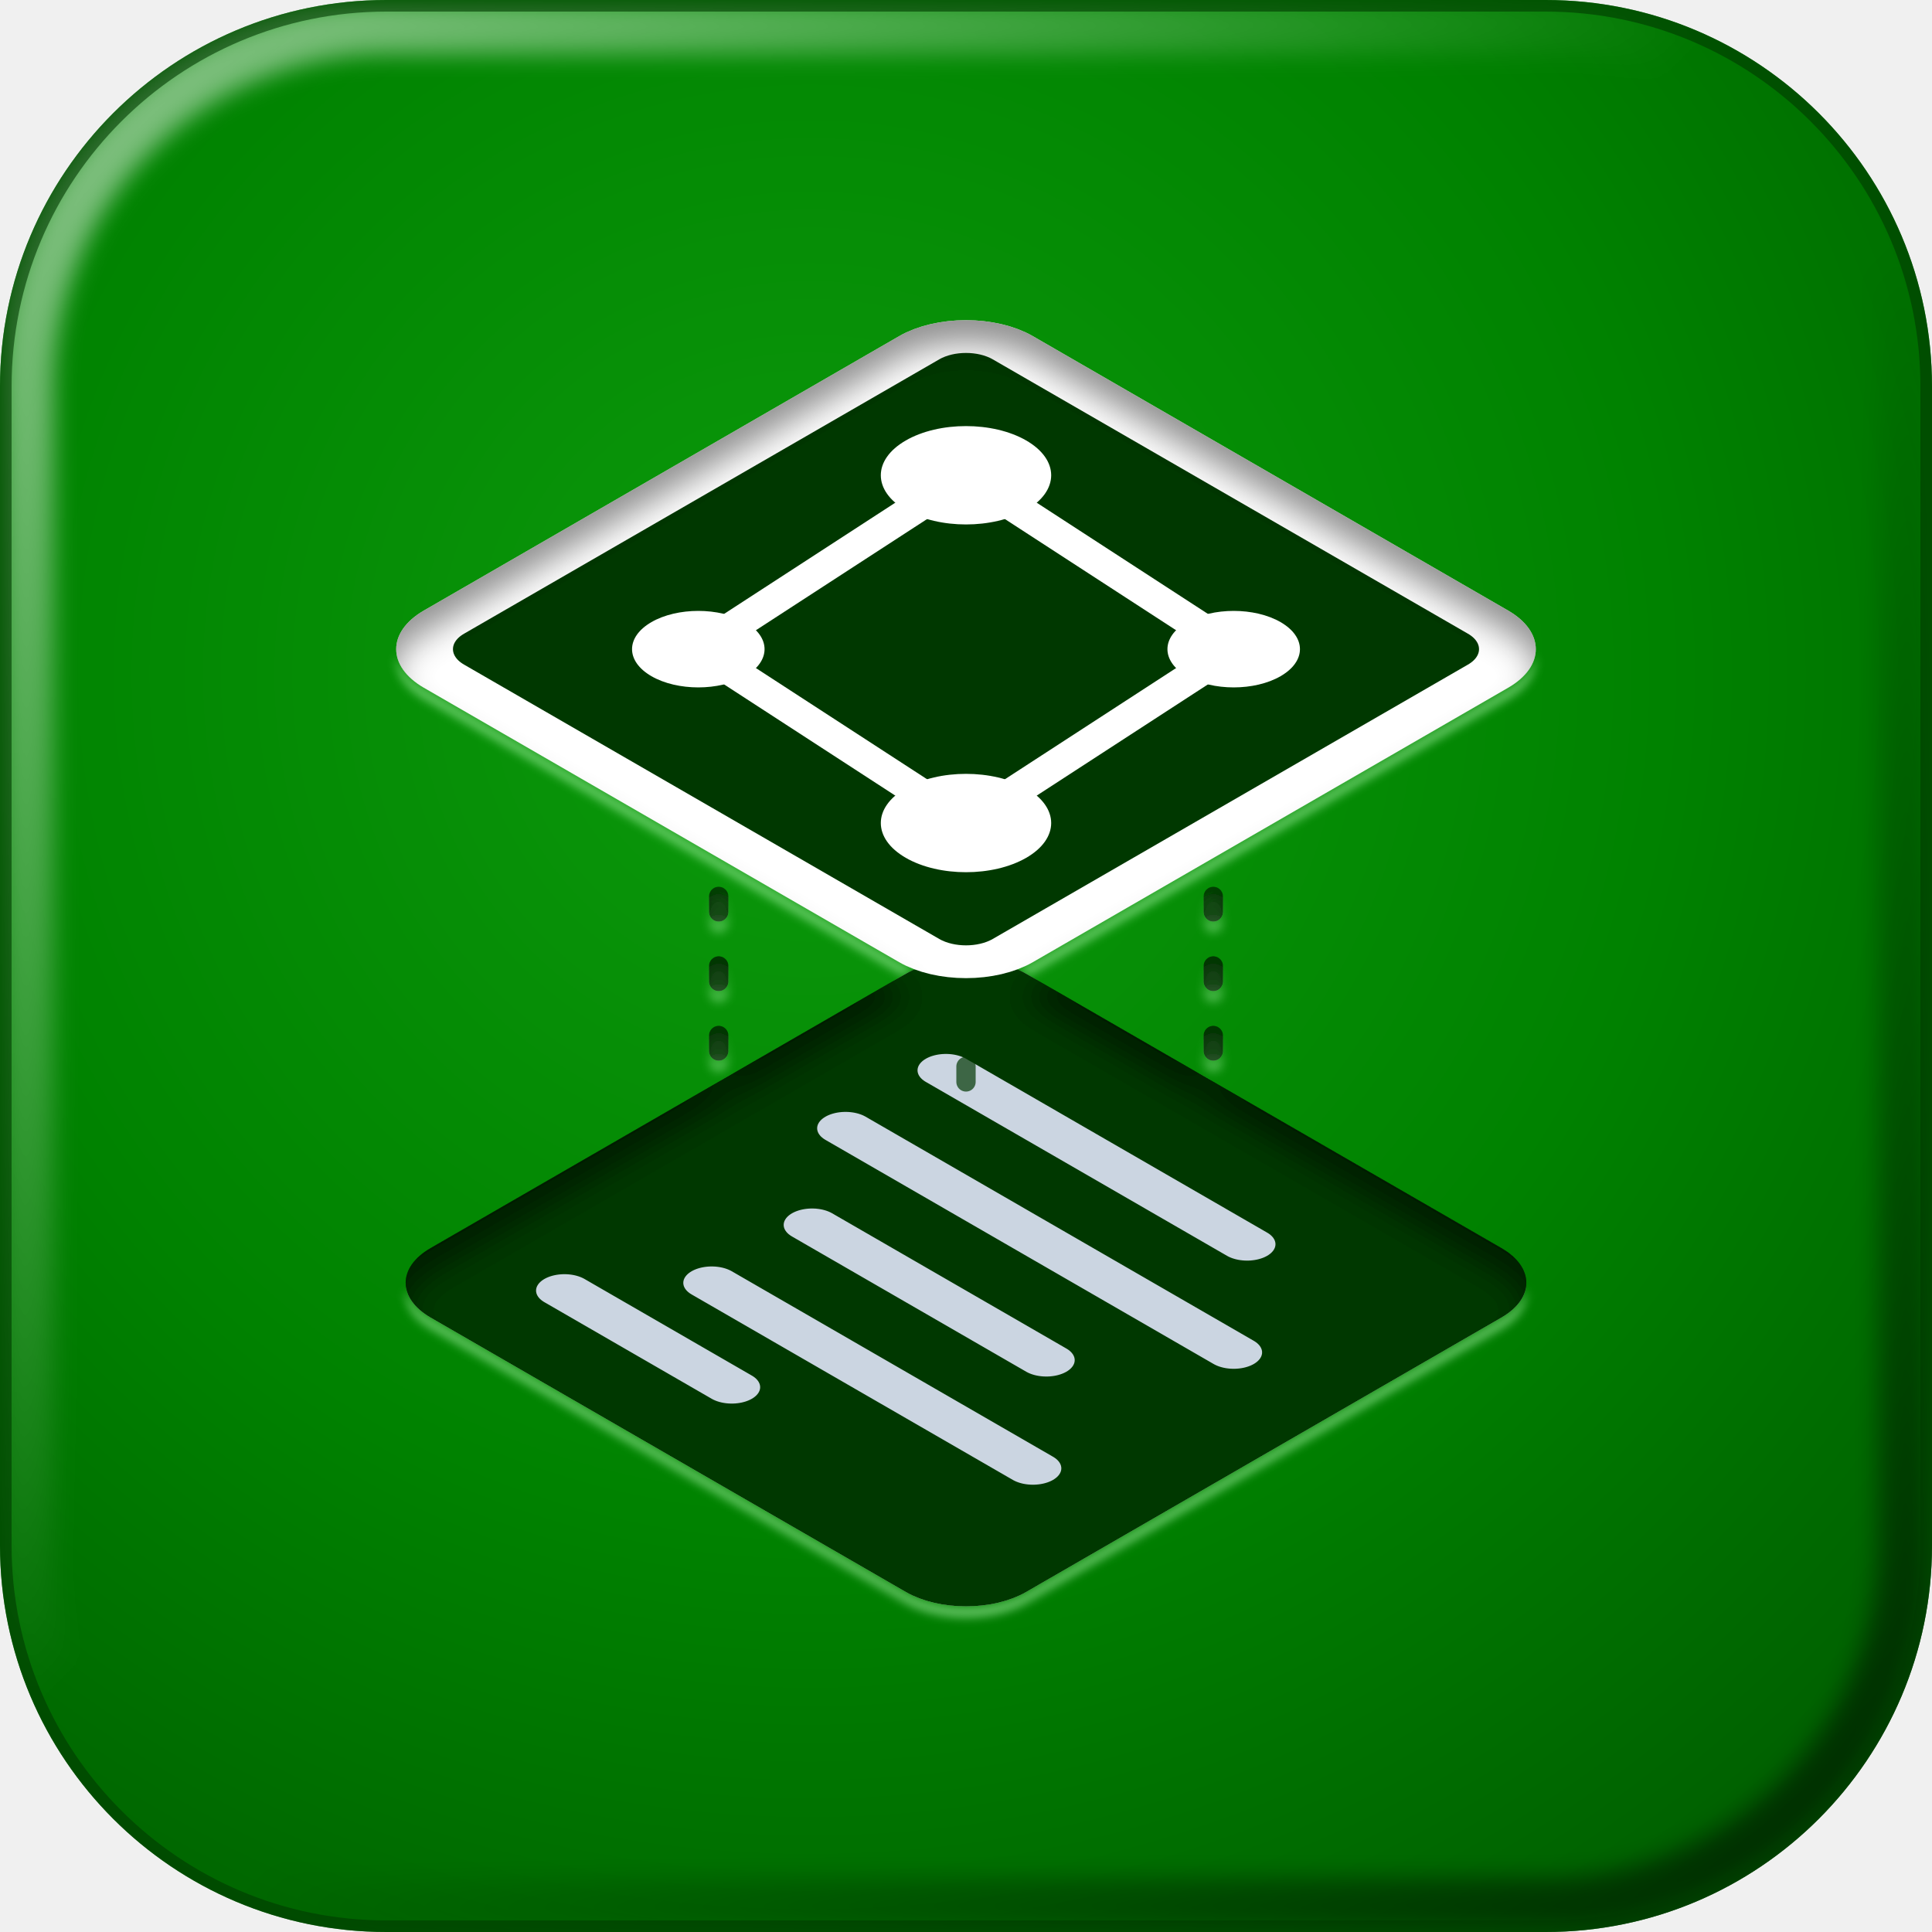
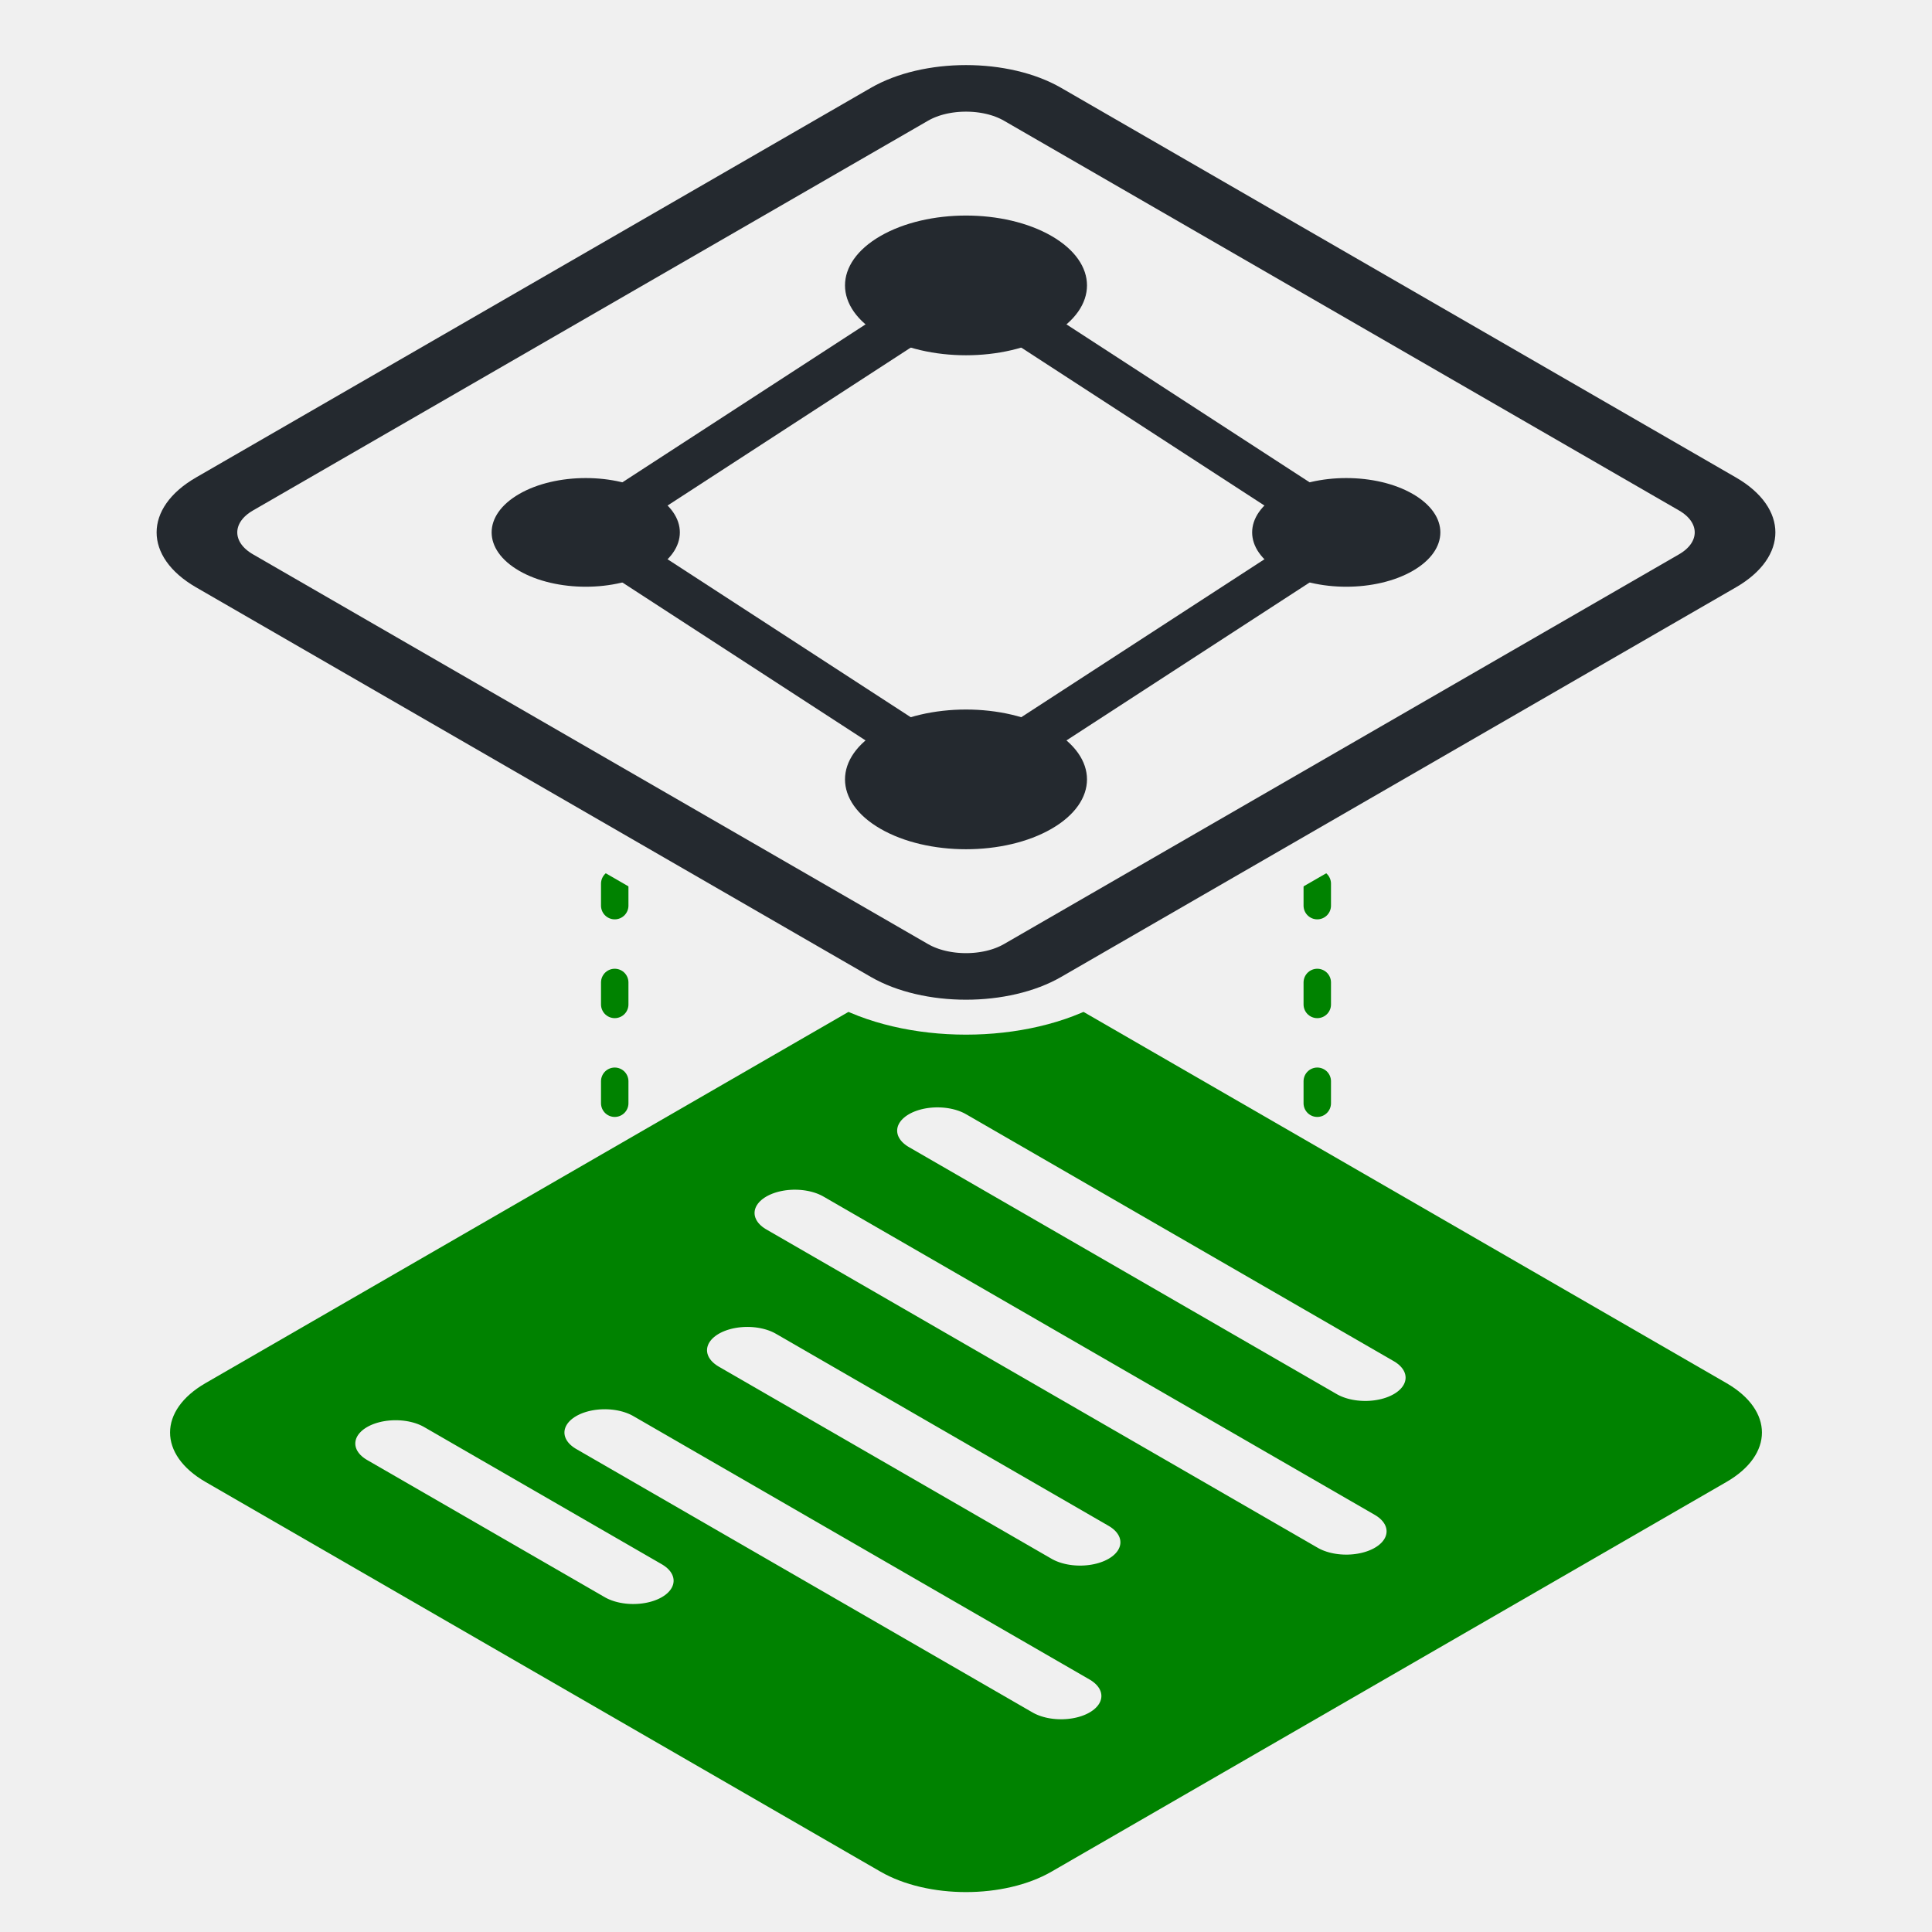
- <svg xmlns="http://www.w3.org/2000/svg" viewBox="0 0 500 500" width="500" height="500" fill="none" stroke-linecap="round" stroke-linejoin="round" role="img" aria-label="EtAlii ADP">
+ <svg xmlns="http://www.w3.org/2000/svg" viewBox="74 71 352 352" width="32" height="32" fill="none" stroke-linecap="round" stroke-linejoin="round" role="img" aria-label="EtAlii ADP">
+   <style>
+     .top-stroke { stroke: #24292f; }
+     .top-fill { fill: #24292f; }
+     @media (prefers-color-scheme: dark) {
+       .top-stroke { stroke: #ffffff; }
+       .top-fill { fill: #ffffff; }
+     }
+   </style>
  <defs>
-     <radialGradient id="bg" cx="42%" cy="35%" r="80%">
-       <stop offset="0" stop-color="#0c9a0c" />
-       <stop offset="0.55" stop-color="#008200" />
-       <stop offset="1" stop-color="#005c00" />
-     </radialGradient>
-     <linearGradient id="bevel" x1="0" y1="0" x2="1" y2="1">
-       <stop offset="0" stop-color="#ffffff" stop-opacity="0.55" />
-       <stop offset="0.45" stop-color="#ffffff" stop-opacity="0" />
-       <stop offset="0.55" stop-color="#000000" stop-opacity="0" />
-       <stop offset="1" stop-color="#000000" stop-opacity="0.55" />
-     </linearGradient>
-     <clipPath id="tile">
-       <rect width="500" height="500" rx="100" />
-     </clipPath>
-     <filter id="soft" x="-5%" y="-5%" width="110%" height="110%">
-       <feGaussianBlur stdDeviation="3" />
-     </filter>
-     <filter id="punch" x="-10%" y="-10%" width="120%" height="120%">
-       <feOffset in="SourceAlpha" dy="7" result="down" />
-       <feGaussianBlur in="down" stdDeviation="4" result="downBlur" />
-       <feComposite in="SourceAlpha" in2="downBlur" operator="out" result="innerEdge" />
-       <feFlood flood-color="#000000" flood-opacity="0.7" />
-       <feComposite in2="innerEdge" operator="in" result="innerShadow" />
-       <feOffset in="SourceAlpha" dy="3" result="up" />
-       <feComposite in="up" in2="SourceAlpha" operator="out" result="rimEdge" />
-       <feGaussianBlur in="rimEdge" stdDeviation="1.2" result="rimBlur" />
-       <feFlood flood-color="#b6ffb6" flood-opacity="0.5" />
-       <feComposite in2="rimBlur" operator="in" result="rim" />
-       <feMerge>
-         <feMergeNode in="rim" />
-         <feMergeNode in="SourceGraphic" />
-         <feMergeNode in="innerShadow" />
-       </feMerge>
-     </filter>
+     <mask id="under" maskUnits="userSpaceOnUse" x="0" y="0" width="500" height="500">
+       <rect width="500" height="500" fill="#fff" />
+       <rect transform="matrix(0.866 0.5 -0.866 0.5 250 168)" x="-85" y="-85" width="170" height="170" rx="14" fill="#000" stroke="#000" stroke-width="30" />
+     </mask>
+     <mask id="text" maskUnits="userSpaceOnUse" x="0" y="0" width="500" height="500">
+       <rect width="500" height="500" fill="#fff" />
+       <g transform="matrix(0.866 0.5 -0.866 0.5 250 332)" stroke="#000" stroke-width="12">
+         <path d="M-58 -52h90M-58 -22h116M-38 8h70M-38 38h96M-58 62h50" />
+       </g>
+     </mask>
  </defs>
-   <g clip-path="url(#tile)">
-     <rect width="500" height="500" fill="url(#bg)" />
-     <g filter="url(#punch)">
-       <g transform="matrix(0.866 0.5 -0.866 0.5 250 332)">
-         <rect x="-85" y="-85" width="170" height="170" rx="14" fill="#013801" stroke="#013801" stroke-width="8" />
-         <g stroke="#cbd5e1" stroke-width="12">
-           <path d="M-58 -52h90M-58 -22h116M-38 8h70M-38 38h96M-58 62h50" />
-         </g>
-       </g>
-       <g stroke="#013801" stroke-width="5" stroke-dasharray="4 14" opacity="0.7">
-         <path d="M250 222v70M186 196v96M314 196v96" />
-       </g>
-       <g transform="matrix(0.866 0.5 -0.866 0.5 250 168)">
-         <rect x="-85" y="-85" width="170" height="170" rx="14" fill="#013801" stroke="#ffffff" stroke-width="12" />
-         <g stroke="#ffffff" stroke-width="9">
-           <path d="M-45 -45 40 -40M-45 -45 -40 40M40 -40 45 45M-40 40 45 45" />
-         </g>
-         <g fill="#ffffff">
-           <circle cx="-45" cy="-45" r="18" />
-           <circle cx="40" cy="-40" r="14" />
-           <circle cx="-40" cy="40" r="14" />
-           <circle cx="45" cy="45" r="18" />
-         </g>
-       </g>
+   <g mask="url(#under)">
+     <g mask="url(#text)">
+       <rect transform="matrix(0.866 0.5 -0.866 0.5 250 332)" x="-85" y="-85" width="170" height="170" rx="14" fill="#008200" stroke="#008200" stroke-width="8" />
    </g>
-     <rect x="7" y="7" width="486" height="486" rx="93" stroke="url(#bevel)" stroke-width="14" filter="url(#soft)" />
-     <rect x="1.5" y="1.5" width="497" height="497" rx="98.5" stroke="#003a00" stroke-opacity="0.6" stroke-width="3" />
+     <path d="M186 196v96M314 196v96" stroke="#008200" stroke-width="5" stroke-dasharray="4 14" />
+   </g>
+   <g transform="matrix(0.866 0.5 -0.866 0.5 250 168)">
+     <rect x="-85" y="-85" width="170" height="170" rx="14" class="top-stroke" stroke-width="12" />
+     <path d="M-45 -45 40 -40M-45 -45 -40 40M40 -40 45 45M-40 40 45 45" class="top-stroke" stroke-width="9" />
+     <g class="top-fill">
+       <circle cx="-45" cy="-45" r="18" />
+       <circle cx="40" cy="-40" r="14" />
+       <circle cx="-40" cy="40" r="14" />
+       <circle cx="45" cy="45" r="18" />
+     </g>
  </g>
</svg>
